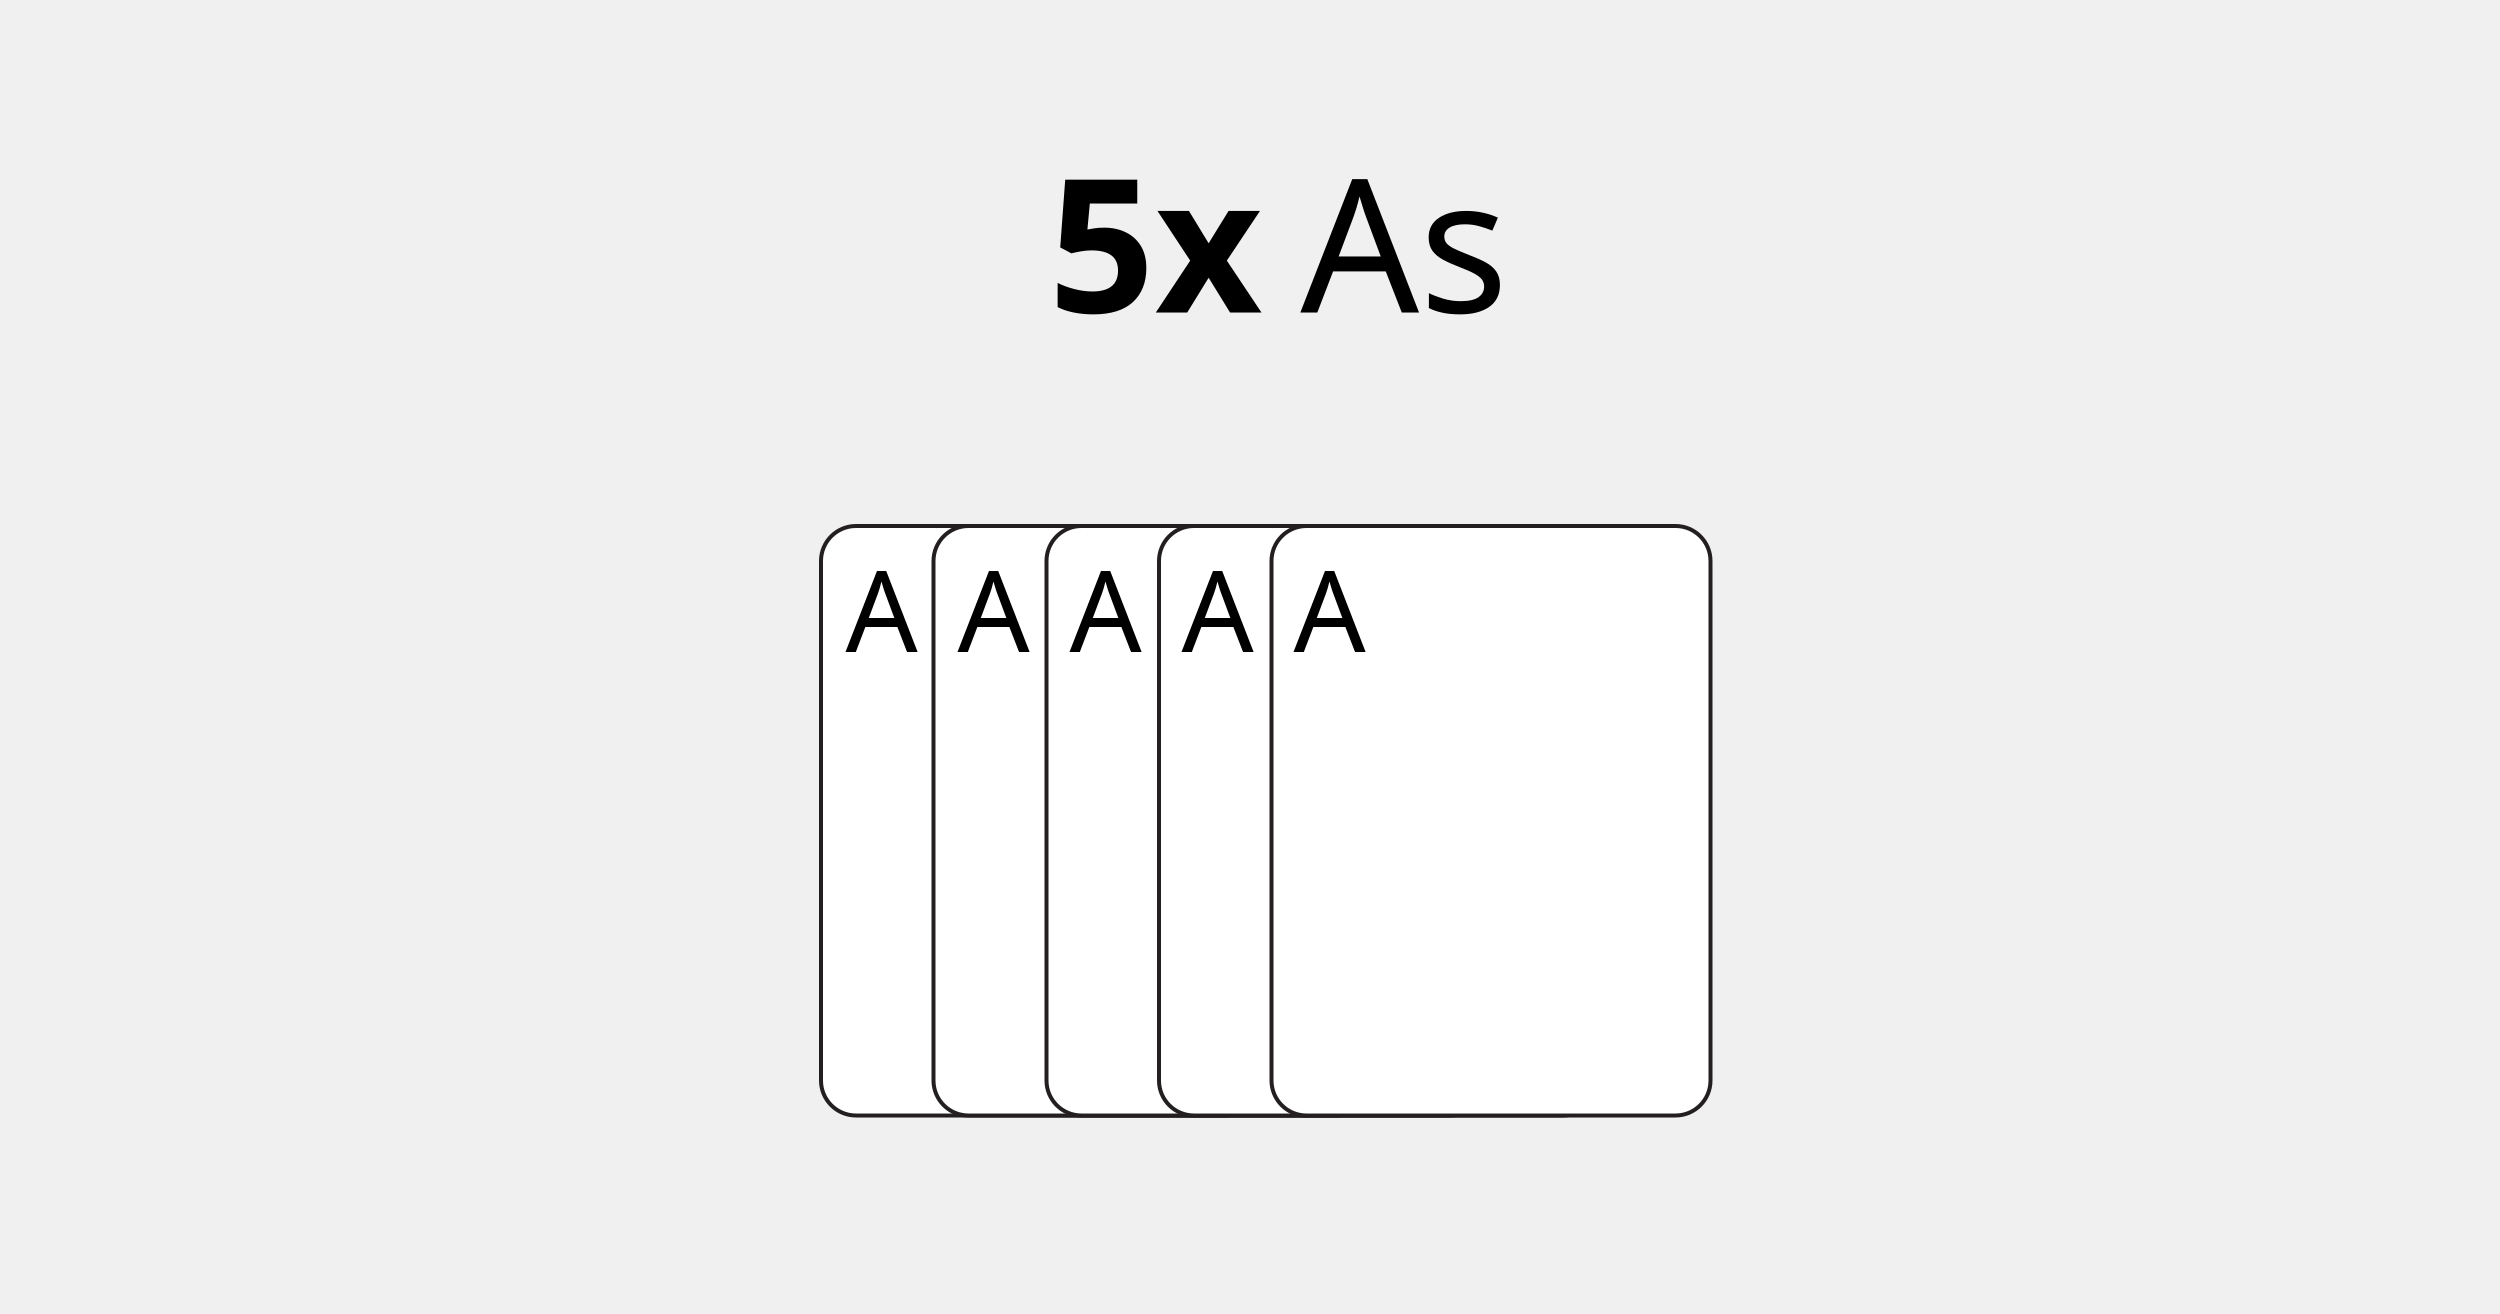
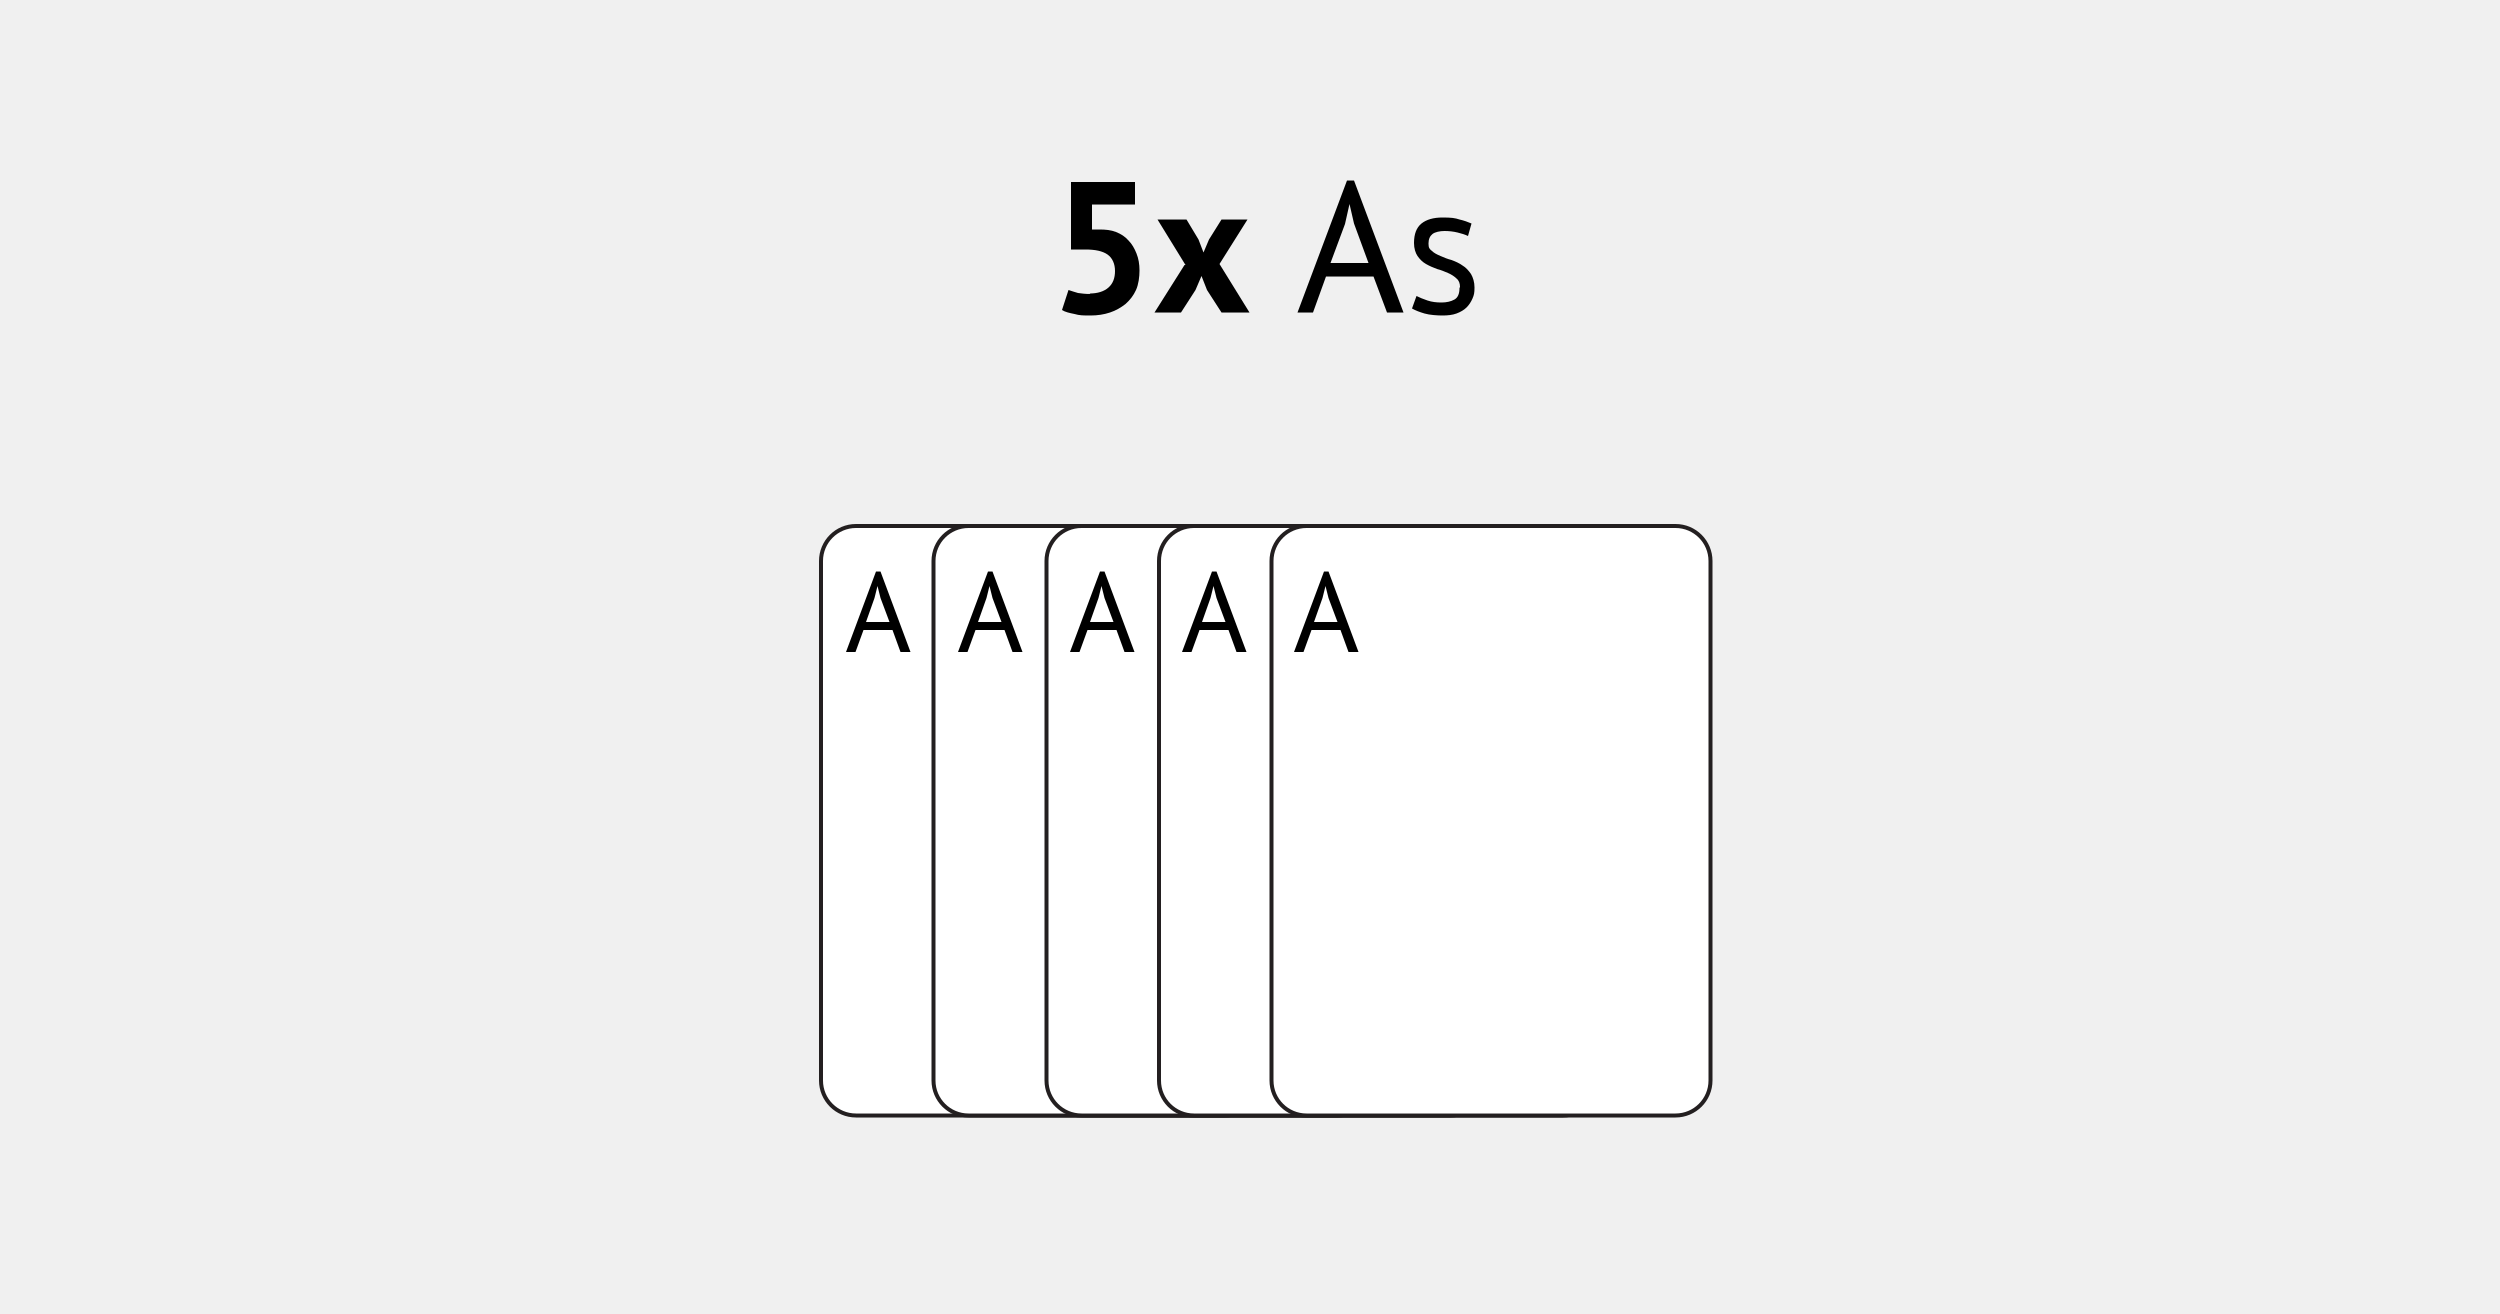
<svg xmlns="http://www.w3.org/2000/svg" id="Layer_1" version="1.1" viewBox="0 0 500 262.7">
  <g style="isolation: isolate;">
-     <text transform="translate(209.7 62.5)" style="font-family: PTSans-Bold, 'PT Sans'; font-size: 37.2px; font-weight: 700; isolation: isolate;">
-       <tspan x="0" y="0">5x</tspan>
-     </text>
-     <text transform="translate(250.4 62.5)" style="font-family: PTSans-Regular, 'PT Sans'; font-size: 37.2px; isolation: isolate;">
-       <tspan x="0" y="0" xml:space="preserve"> As</tspan>
-     </text>
+     <g style="isolation: isolate;">
+       <path d="M217.9,58.7c1.6,0,2.9-.4,3.8-1.2s1.3-1.9,1.3-3.3-.5-2.6-1.5-3.3c-1-.7-2.5-1-4.4-1h-2.9c0,.1,0-13.5,0-13.5h12.8v4.5h-8.6v5h1.5c1.2,0,2.3.1,3.3.5,1,.4,1.8.9,2.5,1.7.7.7,1.2,1.6,1.6,2.6.4,1,.6,2.1.6,3.4s-.2,2.8-.7,3.9-1.2,2-2.1,2.8c-.9.7-1.9,1.3-3.1,1.7s-2.5.6-3.9.6-2.2,0-3.2-.3c-1-.2-1.9-.4-2.5-.8l1.3-4c.6.2,1.2.4,1.9.6.7.1,1.5.2,2.5.2Z" />
+       <path d="M237.1,53l-5.6-9.1h5.8l2.4,4,1,2.6,1.1-2.6,2.5-4h5.2l-5.6,8.9,6,9.7h-5.6l-2.9-4.5-1.1-2.8-1.2,2.8-2.9,4.5h-5.3l6-9.5Z" />
+     </g>
+     <g style="isolation: isolate;">
+       <path d="M274.7,55.3h-9.5l-2.6,7.2h-3.1l9.9-26.4h1.4l9.9,26.4h-3.3l-2.7-7.2ZM266.1,52.6h7.6l-2.9-7.9-.9-3.9h0l-.9,4-2.9,7.8Z" />
+       <path d="M292,57.4c0-.7-.2-1.3-.7-1.7-.4-.4-1-.8-1.7-1.1-.7-.3-1.4-.6-2.2-.8-.8-.3-1.5-.6-2.2-1-.7-.4-1.2-.9-1.7-1.6-.4-.6-.7-1.5-.7-2.6,0-1.8.5-3.1,1.5-3.9,1-.8,2.4-1.2,4.2-1.2s2.5.1,3.4.4c.9.2,1.7.5,2.4.8l-.7,2.5c-.6-.3-1.3-.5-2.1-.7-.8-.2-1.7-.3-2.6-.3s-1.9.2-2.4.6c-.5.4-.8,1-.8,1.9s.2,1.1.7,1.5c.4.4,1,.7,1.7,1,.7.3,1.4.6,2.2.8.8.3,1.5.6,2.2,1.1.7.4,1.2,1,1.7,1.7.4.7.7,1.6.7,2.7s-.1,1.5-.4,2.2c-.3.7-.7,1.3-1.2,1.8-.5.5-1.2.9-2,1.2-.8.3-1.8.4-2.8.4s-2.6-.1-3.6-.4c-1-.3-1.8-.6-2.5-1l.9-2.5c.6.3,1.3.6,2.2.9.9.3,1.8.4,2.8.4s1.9-.2,2.6-.6c.7-.4,1-1.2,1-2.3Z" />
+     </g>
  </g>
  <g>
    <rect x="164.2" y="105.2" width="87.8" height="117.9" rx="7" ry="7" style="fill: #fff; stroke: #231f20; stroke-miterlimit: 10; stroke-width: .8px;" />
    <rect x="186.7" y="105.2" width="87.8" height="117.9" rx="7" ry="7" style="fill: #fff; stroke: #231f20; stroke-miterlimit: 10; stroke-width: .8px;" />
    <rect x="209.3" y="105.2" width="87.8" height="117.9" rx="7" ry="7" style="fill: #fff; stroke: #231f20; stroke-miterlimit: 10; stroke-width: .8px;" />
    <rect x="231.8" y="105.2" width="87.8" height="117.9" rx="7" ry="7" style="fill: #fff; stroke: #231f20; stroke-miterlimit: 10; stroke-width: .8px;" />
    <rect x="254.3" y="105.2" width="87.8" height="117.9" rx="7" ry="7" style="fill: #fff; stroke: #231f20; stroke-miterlimit: 10; stroke-width: .8px;" />
  </g>
-   <text transform="translate(169.1 130.4)" style="font-family: PTSans-Regular, 'PT Sans'; font-size: 22.6px;">
-     <tspan x="0" y="0">A</tspan>
-   </text>
-   <text transform="translate(191.5 130.4)" style="font-family: PTSans-Regular, 'PT Sans'; font-size: 22.6px;">
-     <tspan x="0" y="0">A</tspan>
-   </text>
-   <text transform="translate(213.9 130.4)" style="font-family: PTSans-Regular, 'PT Sans'; font-size: 22.6px;">
-     <tspan x="0" y="0">A</tspan>
-   </text>
-   <text transform="translate(236.3 130.4)" style="font-family: PTSans-Regular, 'PT Sans'; font-size: 22.6px;">
-     <tspan x="0" y="0">A</tspan>
-   </text>
-   <text transform="translate(258.7 130.4)" style="font-family: PTSans-Regular, 'PT Sans'; font-size: 22.6px;">
-     <tspan x="0" y="0">A</tspan>
-   </text>
+   <path d="M178.5,126h-5.8l-1.6,4.4h-1.9l6-16.1h.9l6,16.1h-2l-1.6-4.4ZM173.3,124.4h4.6l-1.8-4.8-.6-2.4h0l-.6,2.4-1.7,4.8Z" />
+   <path d="M200.9,126h-5.8l-1.6,4.4h-1.9l6-16.1h.9l6,16.1h-2l-1.6-4.4ZM195.7,124.4h4.6l-1.8-4.8-.6-2.4h0l-.6,2.4-1.7,4.8Z" />
+   <path d="M223.3,126h-5.8l-1.6,4.4h-1.9l6-16.1h.9l6,16.1h-2l-1.6-4.4ZM218.1,124.4h4.6l-1.8-4.8-.6-2.4h0l-.6,2.4-1.7,4.8Z" />
+   <path d="M245.7,126h-5.8l-1.6,4.4h-1.9l6-16.1h.9l6,16.1h-2l-1.6-4.4ZM240.5,124.4h4.6l-1.8-4.8-.6-2.4h0l-.6,2.4-1.7,4.8Z" />
+   <path d="M268.1,126h-5.8l-1.6,4.4h-1.9l6-16.1h.9l6,16.1h-2l-1.6-4.4ZM262.9,124.4h4.6l-1.8-4.8-.6-2.4h0l-.6,2.4-1.7,4.8Z" />
</svg>
